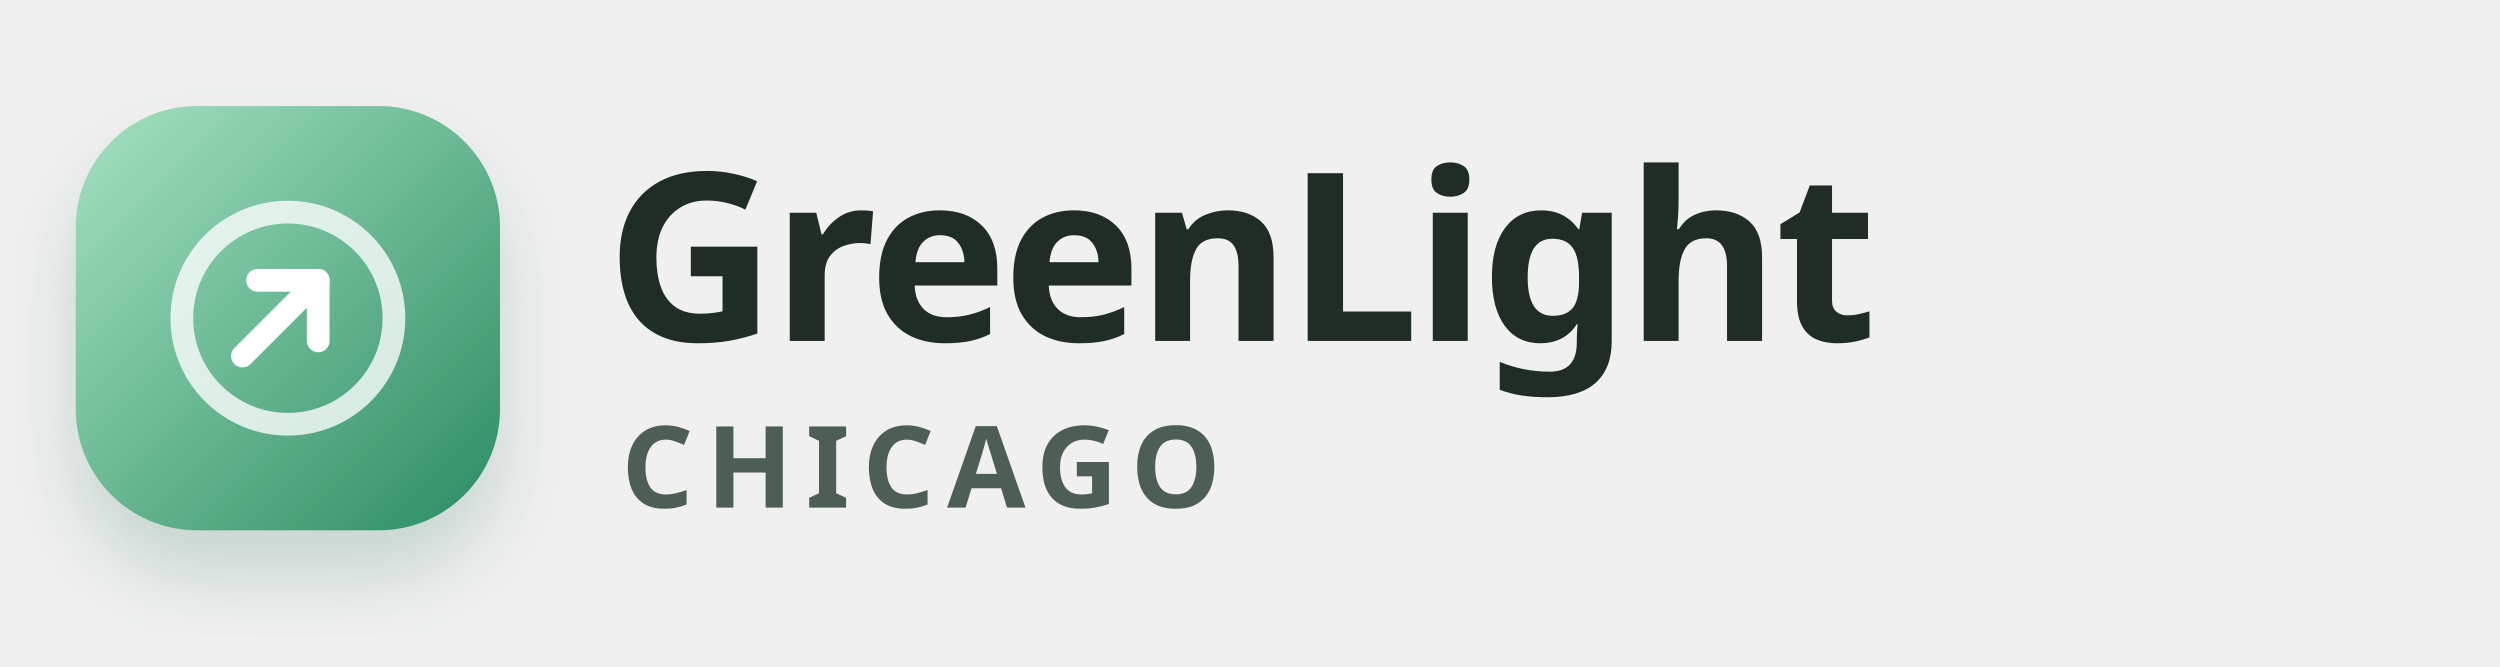
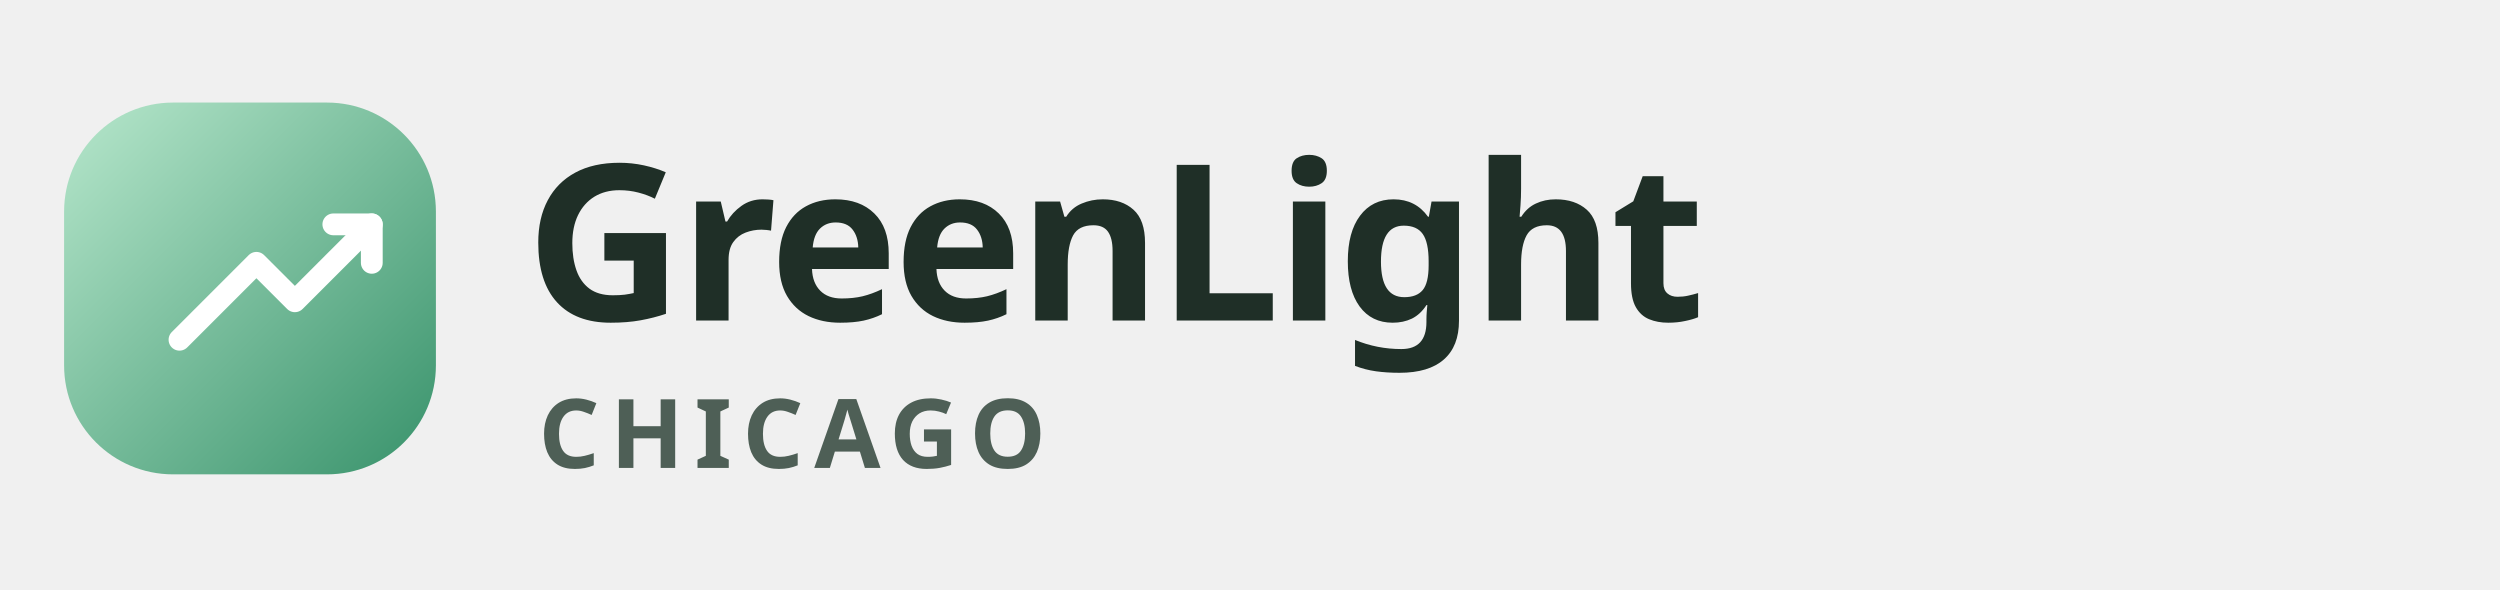
- <svg xmlns="http://www.w3.org/2000/svg" width="330" height="88" viewBox="0 0 330 88" fill="none" role="img" aria-label="GreenLight Chicago logo">
+ <svg xmlns="http://www.w3.org/2000/svg" width="390" height="92" viewBox="0 0 390 92" fill="none" role="img" aria-label="GreenLight Chicago logo">
  <defs>
-     <linearGradient id="glGradient" x1="10" y1="14" x2="64" y2="68" gradientUnits="userSpaceOnUse">
-       <stop stop-color="#A6E2C3" />
-       <stop offset="1" stop-color="#2F8F66" />
+     <linearGradient id="logoGradient" x1="10" y1="16" x2="72" y2="78" gradientUnits="userSpaceOnUse">
+       <stop stop-color="#B7E7CC" />
+       <stop offset="1" stop-color="#2F8C64" />
    </linearGradient>
-     <filter id="softShadow" x="0" y="8" width="76" height="76" filterUnits="userSpaceOnUse" color-interpolation-filters="sRGB">
-       <feFlood flood-opacity="0" result="BackgroundImageFix" />
-       <feColorMatrix in="SourceAlpha" type="matrix" values="0 0 0 0 0 0 0 0 0 0 0 0 0 0 0 0 0 0 127 0" result="hardAlpha" />
-       <feOffset dy="6" />
-       <feGaussianBlur stdDeviation="5" />
-       <feColorMatrix type="matrix" values="0 0 0 0 0.153 0 0 0 0 0.42 0 0 0 0 0.302 0 0 0 0.20 0" />
-       <feBlend mode="normal" in2="BackgroundImageFix" result="effect1_dropShadow_22_6" />
-       <feBlend mode="normal" in="SourceGraphic" in2="effect1_dropShadow_22_6" result="shape" />
-     </filter>
  </defs>
-   <g filter="url(#softShadow)">
-     <rect x="10" y="14" width="56" height="56" rx="16" fill="url(#glGradient)" />
-   </g>
-   <circle cx="38" cy="42" r="14" stroke="white" stroke-opacity="0.78" stroke-width="3" />
-   <path d="M34 37L42 37L42 45" stroke="white" stroke-width="3" stroke-linecap="round" stroke-linejoin="round" />
-   <path d="M42 37L32 47" stroke="white" stroke-width="3" stroke-linecap="round" stroke-linejoin="round" />
-   <text x="80" y="45" fill="#1F2D24" font-family="Sora, 'Avenir Next', 'Segoe UI', sans-serif" font-size="31" font-weight="600" letter-spacing="-0.02em">GreenLight</text>
-   <text x="82" y="67" fill="#4D5F54" font-family="Plus Jakarta Sans, 'Avenir Next', 'Segoe UI', sans-serif" font-size="15" font-weight="600" letter-spacing="0.11em">CHICAGO</text>
+   <rect x="10" y="16" width="58" height="58" rx="17" fill="url(#logoGradient)" />
+   <path d="M28 53L40 41L46 47L58 35" stroke="white" stroke-width="3.4" stroke-linecap="round" stroke-linejoin="round" />
+   <path d="M52 35H58V41" stroke="white" stroke-width="3.4" stroke-linecap="round" stroke-linejoin="round" />
+   <text x="82" y="50" fill="#1F2F27" font-family="Manrope, 'Avenir Next', 'Segoe UI', sans-serif" font-size="34" font-weight="800" letter-spacing="-0.02em">GreenLight</text>
+   <text x="84" y="73" fill="#4E5F56" font-family="Plus Jakarta Sans, 'Avenir Next', 'Segoe UI', sans-serif" font-size="15" font-weight="700" letter-spacing="0.11em">CHICAGO</text>
</svg>
